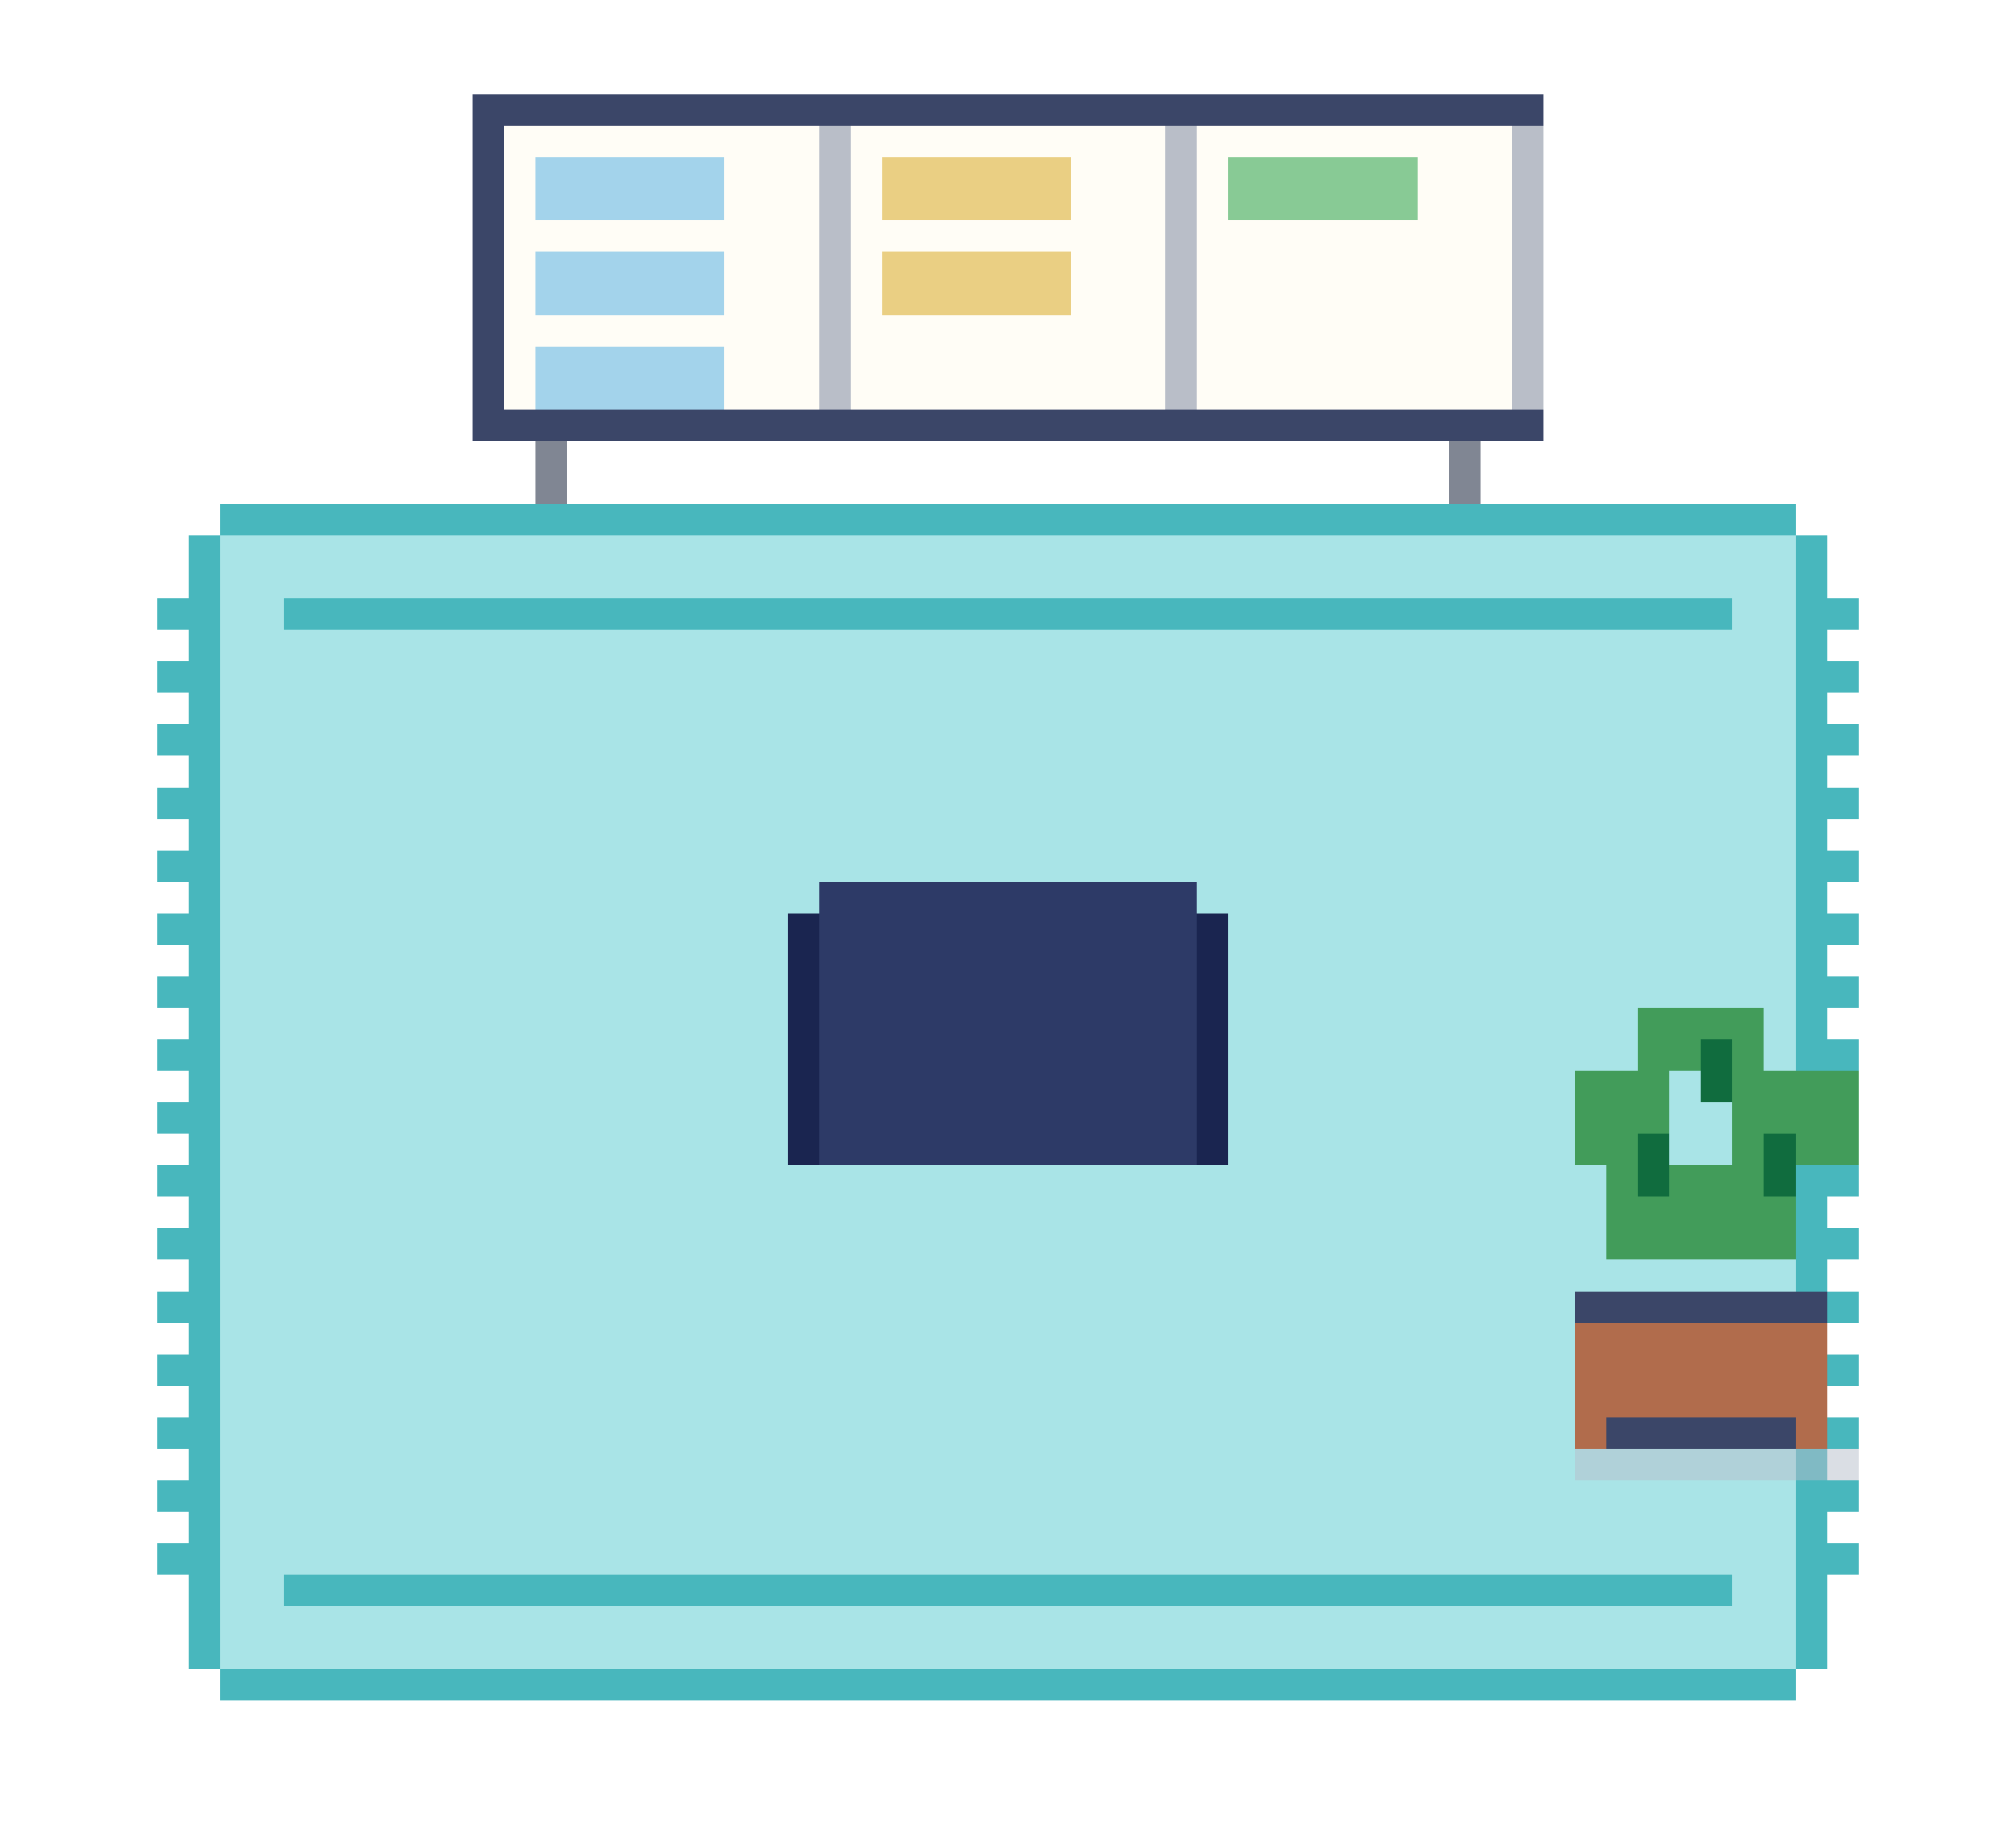
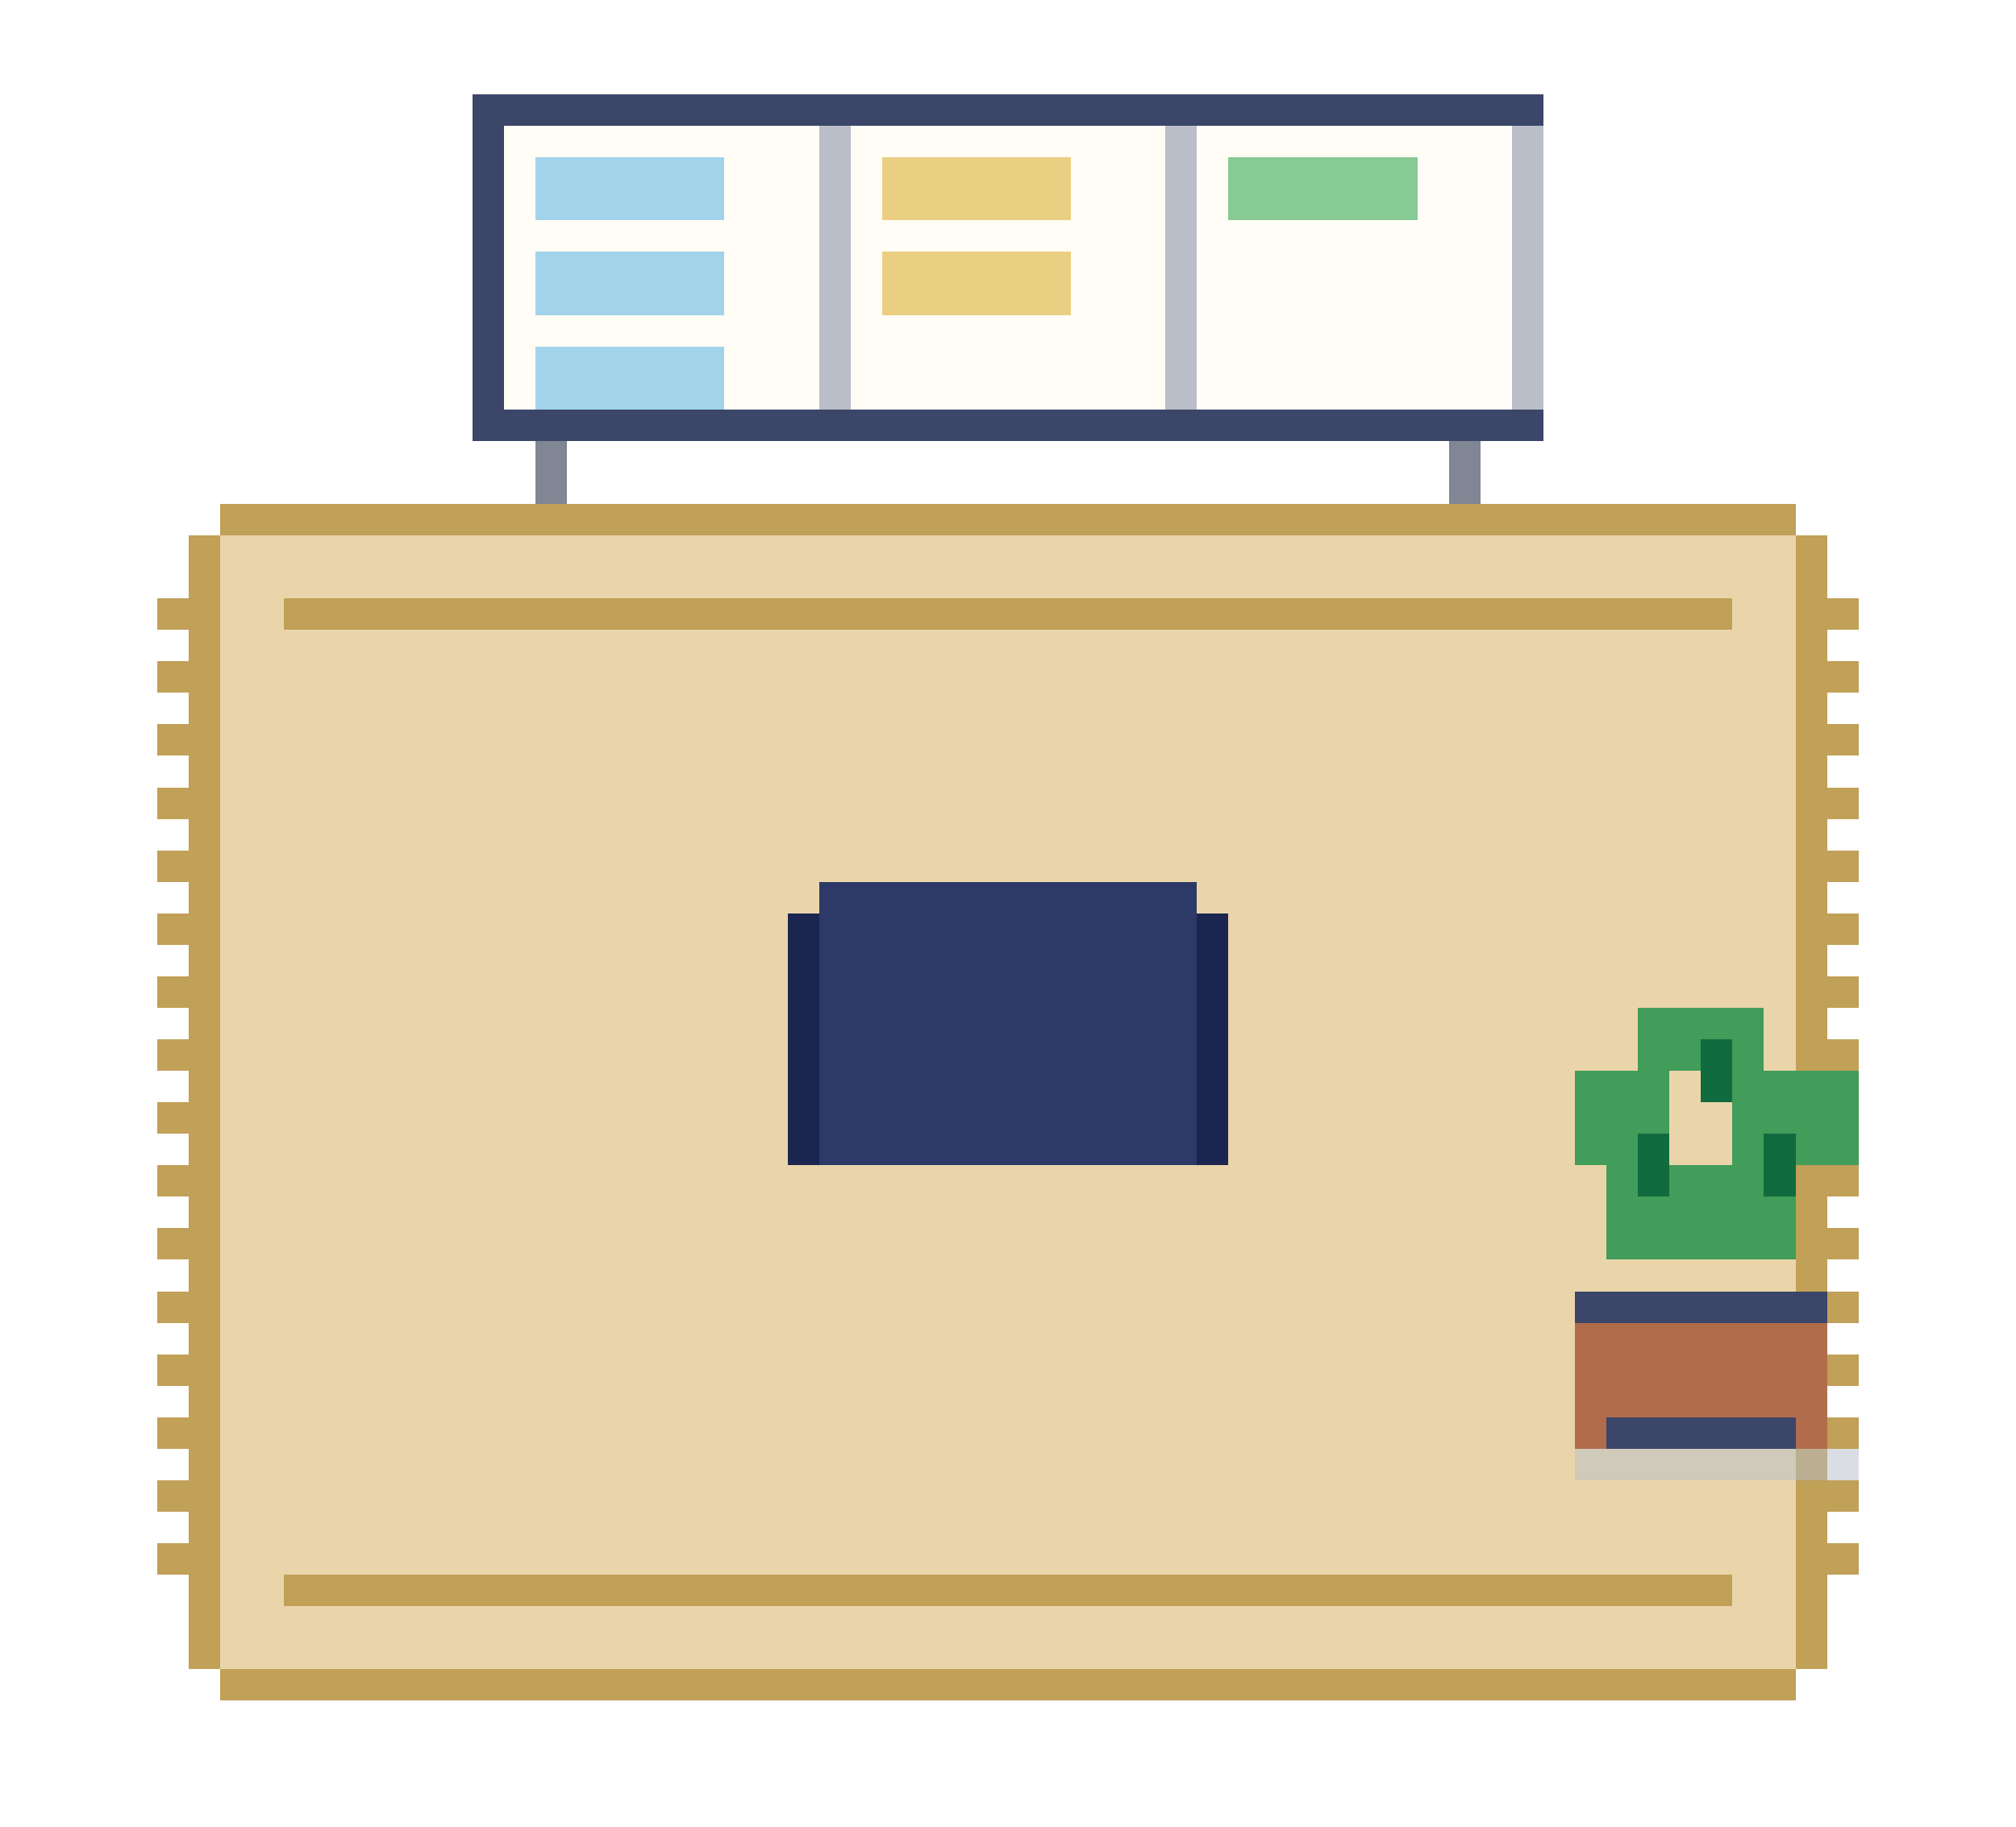
<svg xmlns="http://www.w3.org/2000/svg" viewBox="0 0 64 58" width="64" height="58" shape-rendering="crispEdges">
  <path fill="#3b4668" d="M15 3h34v1h-34zM15 4h1v9h-1zM15 13h34v1h-34zM50 41h8v1h-8zM51 45h6v1h-6z" />
  <path fill="#fffdf6" d="M16 4h10v1h-10zM27 4h10v1h-10zM38 4h10v1h-10zM16 5h1v2h-1zM23 5h3v2h-3zM27 5h1v2h-1zM34 5h3v2h-3zM38 5h1v2h-1zM45 5h3v2h-3zM16 7h10v1h-10zM27 7h10v1h-10zM16 8h1v2h-1zM23 8h3v2h-3zM27 8h1v2h-1zM34 8h3v2h-3zM16 10h10v1h-10zM16 11h1v2h-1zM23 11h3v2h-3zM27 10h10v3h-10zM38 7h10v6h-10z" />
  <path fill="#a3d3eb" d="M17 5h6v2h-6zM17 8h6v2h-6zM17 11h6v2h-6z" />
  <path fill="#eacf83" d="M28 5h6v2h-6zM28 8h6v2h-6z" />
  <path fill="#88ca95" d="M39 5h6v2h-6z" />
  <path fill="#b9bec8" d="M26 4h1v9h-1zM37 4h1v9h-1zM48 4h1v9h-1z" />
  <path fill="#808693" d="M17 14h1v2h-1zM46 14h1v2h-1z" />
-   <path fill="#48b7bd" d="M7 16h50v1h-50zM6 17h1v2h-1zM57 17h1v2h-1zM5 19h2v1h-2zM9 19h46v1h-46zM57 19h2v1h-2zM6 20h1v1h-1zM57 20h1v1h-1zM5 21h2v1h-2zM57 21h2v1h-2zM6 22h1v1h-1zM57 22h1v1h-1zM5 23h2v1h-2zM57 23h2v1h-2zM6 24h1v1h-1zM57 24h1v1h-1zM5 25h2v1h-2zM57 25h2v1h-2zM6 26h1v1h-1zM57 26h1v1h-1zM5 27h2v1h-2zM57 27h2v1h-2zM6 28h1v1h-1zM57 28h1v1h-1zM5 29h2v1h-2zM57 29h2v1h-2zM6 30h1v1h-1zM57 30h1v1h-1zM5 31h2v1h-2zM57 31h2v1h-2zM6 32h1v1h-1zM57 32h1v1h-1zM5 33h2v1h-2zM57 33h2v1h-2zM6 34h1v1h-1zM5 35h2v1h-2zM6 36h1v1h-1zM5 37h2v1h-2zM57 37h2v1h-2zM6 38h1v1h-1zM57 38h1v1h-1zM5 39h2v1h-2zM57 39h2v1h-2zM6 40h1v1h-1zM57 40h1v1h-1zM5 41h2v1h-2zM58 41h1v1h-1zM6 42h1v1h-1zM5 43h2v1h-2zM58 43h1v1h-1zM6 44h1v1h-1zM5 45h2v1h-2zM58 45h1v1h-1zM6 46h1v1h-1zM5 47h2v1h-2zM57 47h2v1h-2zM6 48h1v1h-1zM57 48h1v1h-1zM5 49h2v1h-2zM57 49h2v1h-2zM9 50h46v1h-46zM6 50h1v3h-1zM57 50h1v3h-1zM7 53h50v1h-50z" />
-   <path fill="#a9e4e7" d="M7 17h50v2h-50zM7 19h2v1h-2zM55 19h2v1h-2zM7 20h50v8h-50zM7 28h19v1h-19zM38 28h19v1h-19zM39 29h18v3h-18zM39 32h13v2h-13zM56 32h1v2h-1zM53 34h1v1h-1zM7 29h18v8h-18zM39 34h11v3h-11zM53 35h2v2h-2zM7 37h44v3h-44zM7 40h50v1h-50zM7 41h43v6h-43zM7 47h50v3h-50zM7 50h2v1h-2zM55 50h2v1h-2zM7 51h50v2h-50z" />
+   <path fill="#c1a057" d="M7 16h50v1h-50zM6 17h1v2h-1zM57 17h1v2h-1zM5 19h2v1h-2zM9 19h46v1h-46zM57 19h2v1h-2zM6 20h1v1h-1zM57 20h1v1h-1zM5 21h2v1h-2zM57 21h2v1h-2zM6 22h1v1h-1zM57 22h1v1h-1zM5 23h2v1h-2zM57 23h2v1h-2zM6 24h1v1h-1zM57 24h1v1h-1zM5 25h2v1h-2zM57 25h2v1h-2zM6 26h1v1h-1zM57 26h1v1h-1zM5 27h2v1h-2zM57 27h2v1h-2zM6 28h1v1h-1zM57 28h1v1h-1zM5 29h2v1h-2zM57 29h2v1h-2zM6 30h1v1h-1zM57 30h1v1h-1zM5 31h2v1h-2zM57 31h2v1h-2zM6 32h1v1h-1zM57 32h1v1h-1zM5 33h2v1h-2zM57 33h2v1h-2zM6 34h1v1h-1zM5 35h2v1h-2zM6 36h1v1h-1zM5 37h2v1h-2zM57 37h2v1h-2zM6 38h1v1h-1zM57 38h1v1h-1zM5 39h2v1h-2zM57 39h2v1h-2zM6 40h1v1h-1zM57 40h1v1h-1zM5 41h2v1h-2zM58 41h1v1h-1zM6 42h1v1h-1zM5 43h2v1h-2zM58 43h1v1h-1zM6 44h1v1h-1zM5 45h2v1h-2zM58 45h1v1h-1zM6 46h1v1h-1zM5 47h2v1h-2zM57 47h2v1h-2zM6 48h1v1h-1zM57 48h1v1h-1zM5 49h2v1h-2zM57 49h2v1h-2zM9 50h46v1h-46zM6 50h1v3h-1zM57 50h1v3h-1zM7 53h50v1h-50z" />
+   <path fill="#ead5ab" d="M7 17h50v2h-50zM7 19h2v1h-2zM55 19h2v1h-2zM7 20h50v8h-50zM7 28h19v1h-19zM38 28h19v1h-19zM39 29h18v3h-18zM39 32h13v2h-13zM56 32h1v2h-1zM53 34h1v1h-1zM7 29h18v8h-18zM39 34h11v3h-11zM53 35h2v2h-2zM7 37h44v3h-44zM7 40h50v1h-50zM7 41h43v6h-43zM7 47h50v3h-50zM7 50h2v1h-2zM55 50h2v1h-2zM7 51h50v2h-50z" />
  <path fill="#429c5a" d="M52 32h4v1h-4zM52 33h2v1h-2zM55 33h1v1h-1zM50 34h3v2h-3zM55 34h4v2h-4zM50 36h2v1h-2zM55 36h1v1h-1zM57 36h2v1h-2zM51 37h1v1h-1zM53 37h3v1h-3zM51 38h6v2h-6z" />
  <path fill="#106c3e" d="M54 33h1v2h-1zM52 36h1v2h-1zM56 36h1v2h-1z" />
  <path fill="#1a2550" d="M25 29h1v8h-1zM38 29h1v8h-1z" />
  <path fill="#2d3a67" d="M26 28h12v9h-12z" />
  <path fill="#b16c4c" d="M50 42h8v3h-8zM50 45h1v1h-1zM57 45h1v1h-1z" />
-   <path fill="#b0d1d9" d="M50 46h7v1h-7z" />
-   <path fill="#80bac4" d="M57 46h1v1h-1z" />
+   <path fill="#d0cabb" d="M50 46h7v1h-7z" />
+   <path fill="#bcaf91" d="M57 46h1v1h-1z" />
  <path fill="#b7becb" fill-opacity="0.50" d="M58 46h1v1h-1z" />
</svg>
